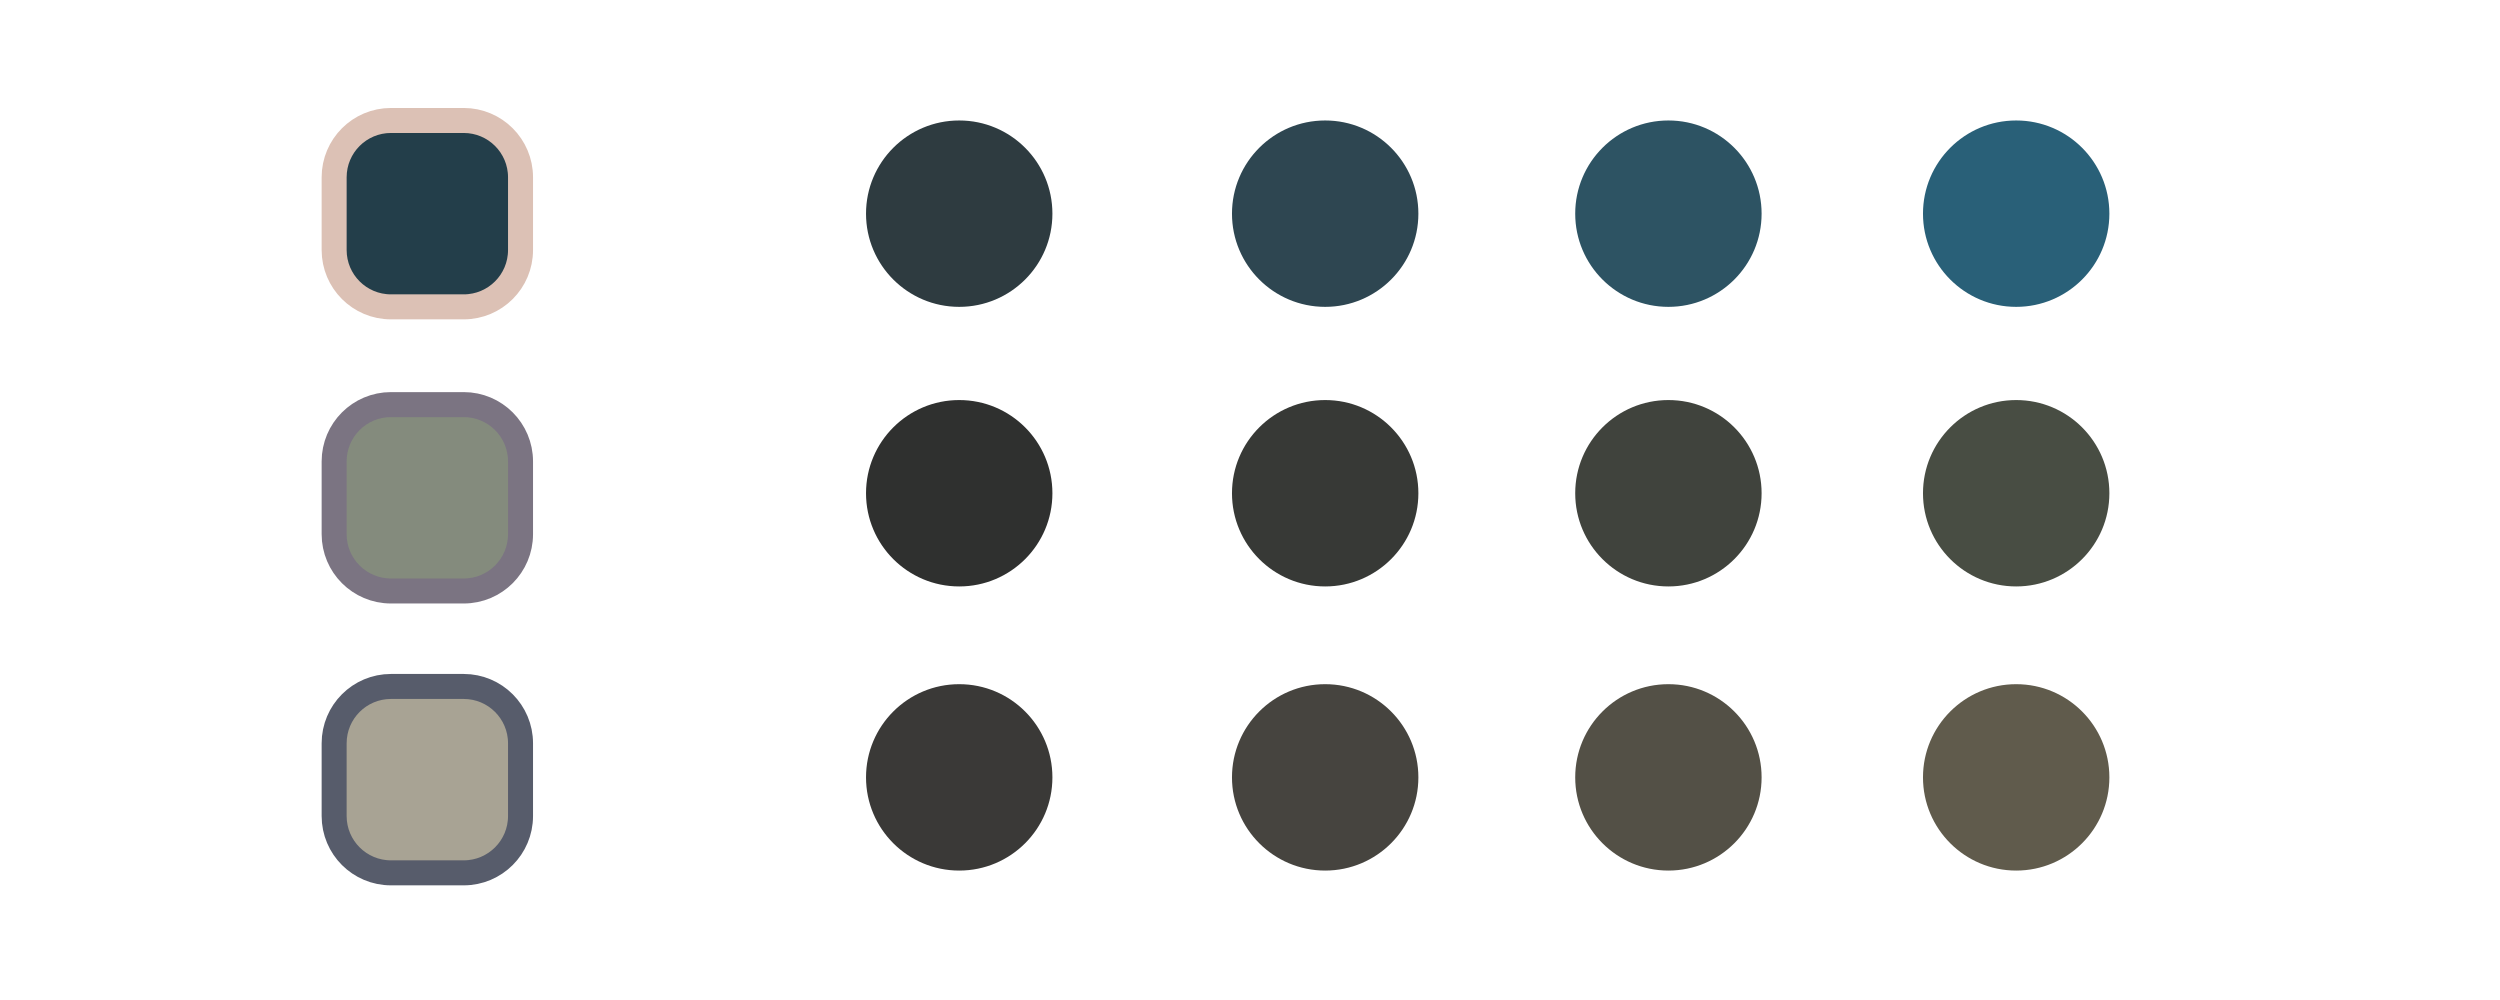
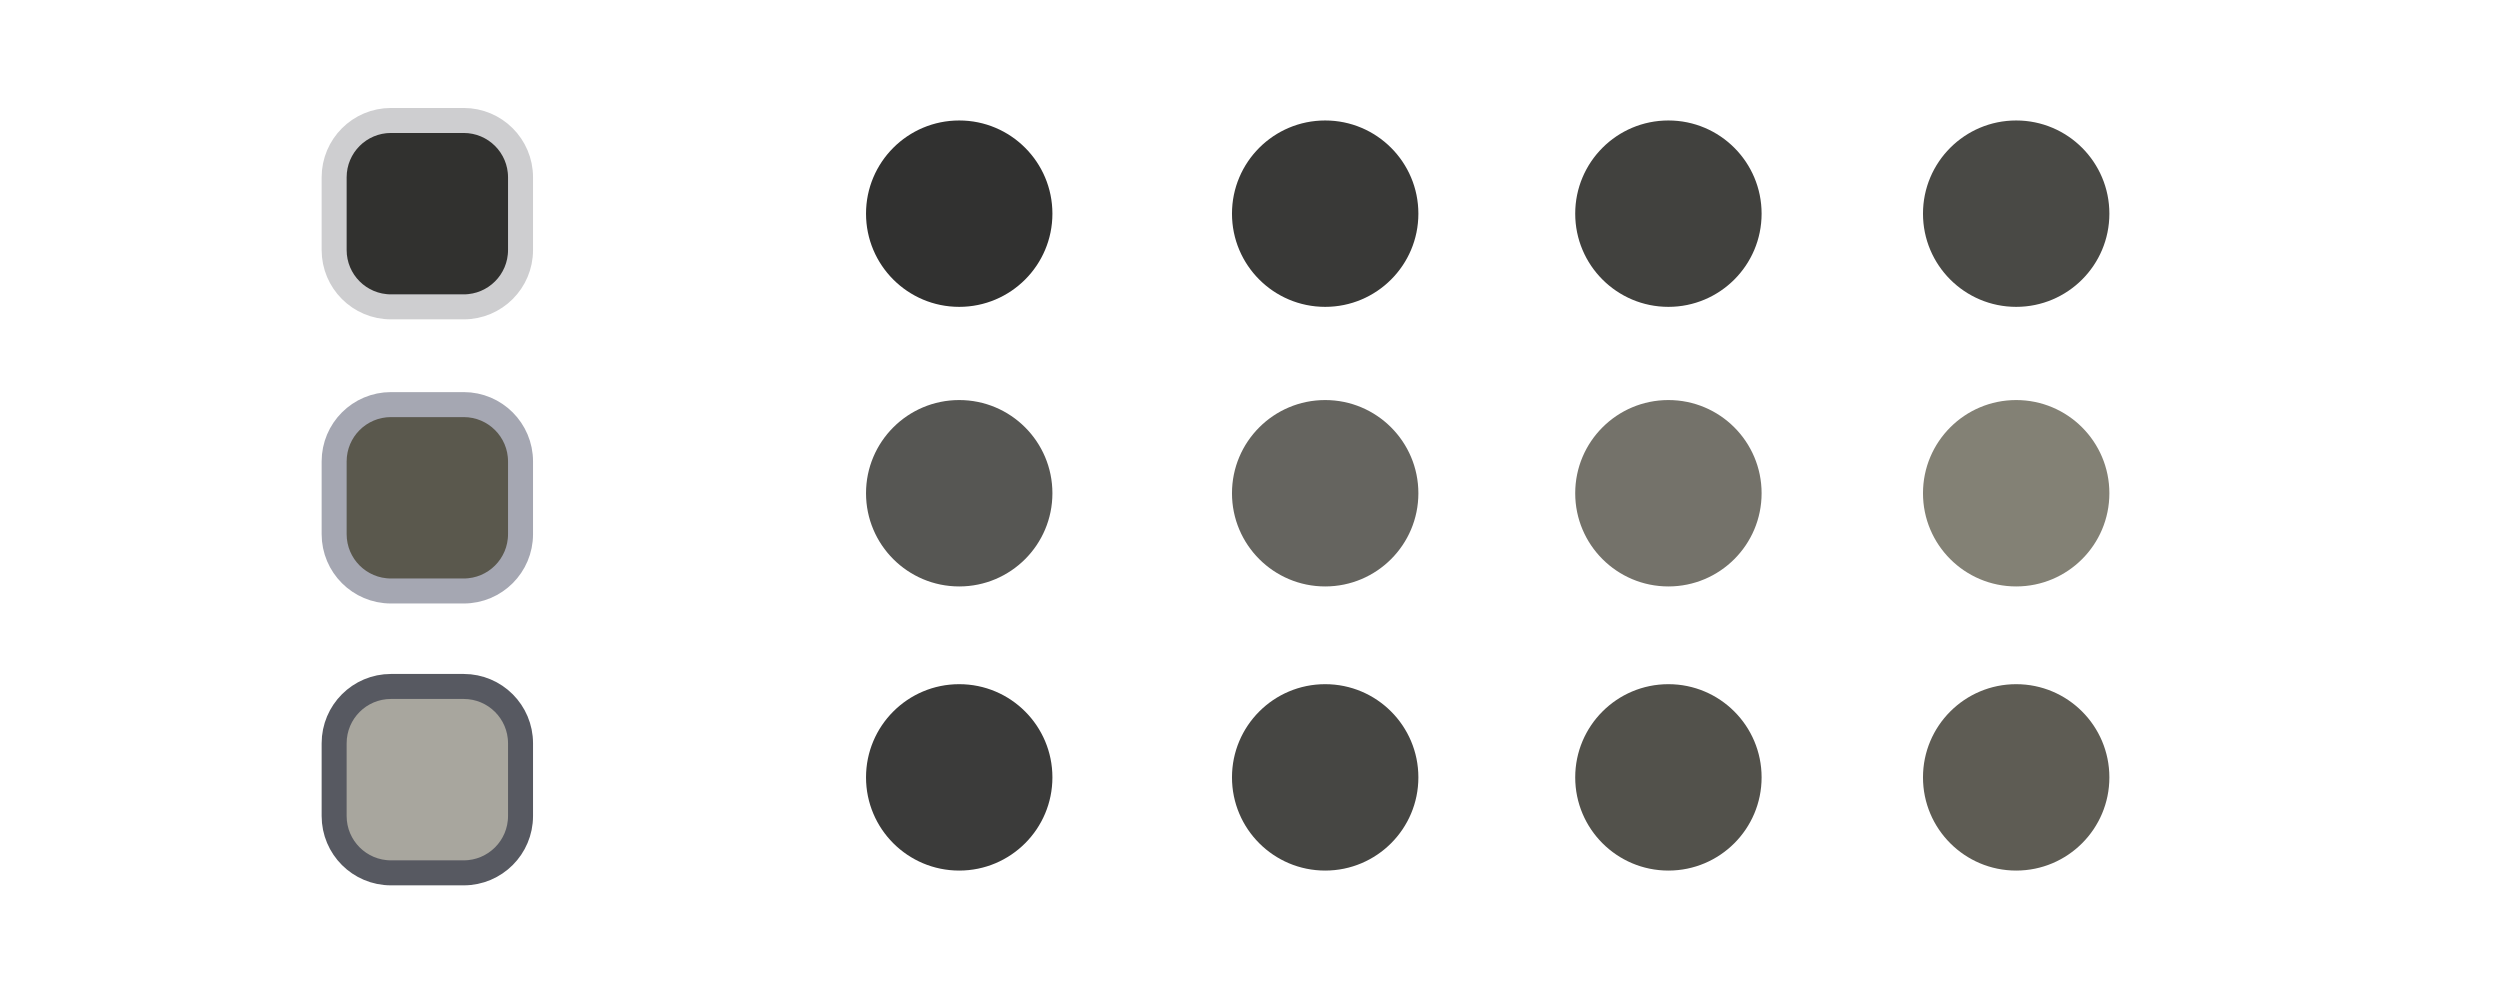
<svg xmlns="http://www.w3.org/2000/svg" width="1000" height="400" viewBox="0 0 264.583 105.833" version="1.1" id="svg1">
  <defs id="defs1" />
  <g id="layer1">
-     <rect style="fill:#233E4A;fill-opacity:1;stroke:#DCC1B5;stroke-width:2.646;stroke-linecap:round;stroke-linejoin:round;stroke-dasharray:none;stroke-opacity:1;paint-order:fill markers stroke" id="rect1" width="19.726" height="19.726" x="35.363" y="12.75" ry="6.014" />
-     <rect style="fill:#848B7D;fill-opacity:1;stroke:#7B7482;stroke-width:2.646;stroke-linecap:round;stroke-linejoin:round;stroke-dasharray:none;stroke-opacity:1;paint-order:fill markers stroke" id="rect2" width="19.726" height="19.726" x="35.363" y="42.82" ry="6.014" />
-     <rect style="fill:#A8A394;fill-opacity:1;stroke:#575C6B;stroke-width:2.646;stroke-linecap:round;stroke-linejoin:round;stroke-dasharray:none;stroke-opacity:1;paint-order:fill markers stroke" id="rect3" width="19.726" height="19.726" x="35.363" y="72.65" ry="6.014" />
-     <rect style="fill:#2E3B40;fill-opacity:1;stroke:none;stroke-width:2.646;stroke-linecap:round;stroke-linejoin:round;stroke-dasharray:none;stroke-opacity:1;paint-order:fill markers stroke" id="rect4" width="19.726" height="19.726" x="91.654" y="12.75" ry="9.863" />
-     <rect style="fill:#2E4651;fill-opacity:1;stroke:none;stroke-width:2.646;stroke-linecap:round;stroke-linejoin:round;stroke-dasharray:none;stroke-opacity:1;paint-order:fill markers stroke" id="rect5" width="19.726" height="19.726" x="130.385" y="12.75" ry="9.863" />
-     <rect style="fill:#2D5363;fill-opacity:1;stroke:none;stroke-width:2.646;stroke-linecap:round;stroke-linejoin:round;stroke-dasharray:none;stroke-opacity:1;paint-order:fill markers stroke" id="rect6" width="19.726" height="19.726" x="166.71" y="12.75" ry="9.863" />
-     <rect style="fill:#296078;fill-opacity:1;stroke:none;stroke-width:2.646;stroke-linecap:round;stroke-linejoin:round;stroke-dasharray:none;stroke-opacity:1;paint-order:fill markers stroke" id="rect7" width="19.726" height="19.726" x="203.516" y="12.75" ry="9.863" />
-     <rect style="fill:#2F302F;fill-opacity:1;stroke:none;stroke-width:2.646;stroke-linecap:round;stroke-linejoin:round;stroke-dasharray:none;stroke-opacity:1;paint-order:fill markers stroke" id="rect8" width="19.726" height="19.726" x="91.654" y="42.339" ry="9.863" />
-     <rect style="fill:#373936;fill-opacity:1;stroke:none;stroke-width:2.646;stroke-linecap:round;stroke-linejoin:round;stroke-dasharray:none;stroke-opacity:1;paint-order:fill markers stroke" id="rect9" width="19.726" height="19.726" x="130.385" y="42.339" ry="9.863" />
-     <rect style="fill:#40433D;fill-opacity:1;stroke:none;stroke-width:2.646;stroke-linecap:round;stroke-linejoin:round;stroke-dasharray:none;stroke-opacity:1;paint-order:fill markers stroke" id="rect10" width="19.726" height="19.726" x="166.71" y="42.339" ry="9.863" />
-     <rect style="fill:#484D43;fill-opacity:1;stroke:none;stroke-width:2.646;stroke-linecap:round;stroke-linejoin:round;stroke-dasharray:none;stroke-opacity:1;paint-order:fill markers stroke" id="rect11" width="19.726" height="19.726" x="203.516" y="42.339" ry="9.863" />
-     <rect style="fill:#3A3937;fill-opacity:1;stroke:none;stroke-width:2.646;stroke-linecap:round;stroke-linejoin:round;stroke-dasharray:none;stroke-opacity:1;paint-order:fill markers stroke" id="rect12" width="19.726" height="19.726" x="91.654" y="72.409" ry="9.863" />
-     <rect style="fill:#46443F;fill-opacity:1;stroke:none;stroke-width:2.646;stroke-linecap:round;stroke-linejoin:round;stroke-dasharray:none;stroke-opacity:1;paint-order:fill markers stroke" id="rect13" width="19.726" height="19.726" x="130.385" y="72.409" ry="9.863" />
-     <rect style="fill:#535046;fill-opacity:1;stroke:none;stroke-width:2.646;stroke-linecap:round;stroke-linejoin:round;stroke-dasharray:none;stroke-opacity:1;paint-order:fill markers stroke" id="rect14" width="19.726" height="19.726" x="166.71" y="72.409" ry="9.863" />
-     <rect style="fill:#605B4C;fill-opacity:1;stroke:none;stroke-width:2.646;stroke-linecap:round;stroke-linejoin:round;stroke-dasharray:none;stroke-opacity:1;paint-order:fill markers stroke" id="rect15" width="19.726" height="19.726" x="203.516" y="72.409" ry="9.863" />
+     <rect style="fill:#31312F;fill-opacity:1;stroke:#CECED0;stroke-width:2.646;stroke-linecap:round;stroke-linejoin:round;stroke-dasharray:none;stroke-opacity:1;paint-order:fill markers stroke" id="rect1" width="19.726" height="19.726" x="35.363" y="12.75" ry="6.014" />
+     <rect style="fill:#5A584D;fill-opacity:1;stroke:#A5A7B2;stroke-width:2.646;stroke-linecap:round;stroke-linejoin:round;stroke-dasharray:none;stroke-opacity:1;paint-order:fill markers stroke" id="rect2" width="19.726" height="19.726" x="35.363" y="42.82" ry="6.014" />
+     <rect style="fill:#A8A69E;fill-opacity:1;stroke:#575961;stroke-width:2.646;stroke-linecap:round;stroke-linejoin:round;stroke-dasharray:none;stroke-opacity:1;paint-order:fill markers stroke" id="rect3" width="19.726" height="19.726" x="35.363" y="72.65" ry="6.014" />
+     <rect style="fill:#313130;fill-opacity:1;stroke:none;stroke-width:2.646;stroke-linecap:round;stroke-linejoin:round;stroke-dasharray:none;stroke-opacity:1;paint-order:fill markers stroke" id="rect4" width="19.726" height="19.726" x="91.654" y="12.75" ry="9.863" />
+     <rect style="fill:#393937;fill-opacity:1;stroke:none;stroke-width:2.646;stroke-linecap:round;stroke-linejoin:round;stroke-dasharray:none;stroke-opacity:1;paint-order:fill markers stroke" id="rect5" width="19.726" height="19.726" x="130.385" y="12.75" ry="9.863" />
+     <rect style="fill:#41413E;fill-opacity:1;stroke:none;stroke-width:2.646;stroke-linecap:round;stroke-linejoin:round;stroke-dasharray:none;stroke-opacity:1;paint-order:fill markers stroke" id="rect6" width="19.726" height="19.726" x="166.71" y="12.75" ry="9.863" />
+     <rect style="fill:#494945;fill-opacity:1;stroke:none;stroke-width:2.646;stroke-linecap:round;stroke-linejoin:round;stroke-dasharray:none;stroke-opacity:1;paint-order:fill markers stroke" id="rect7" width="19.726" height="19.726" x="203.516" y="12.75" ry="9.863" />
+     <rect style="fill:#565653;fill-opacity:1;stroke:none;stroke-width:2.646;stroke-linecap:round;stroke-linejoin:round;stroke-dasharray:none;stroke-opacity:1;paint-order:fill markers stroke" id="rect8" width="19.726" height="19.726" x="91.654" y="42.339" ry="9.863" />
+     <rect style="fill:#65645F;fill-opacity:1;stroke:none;stroke-width:2.646;stroke-linecap:round;stroke-linejoin:round;stroke-dasharray:none;stroke-opacity:1;paint-order:fill markers stroke" id="rect9" width="19.726" height="19.726" x="130.385" y="42.339" ry="9.863" />
+     <rect style="fill:#74726A;fill-opacity:1;stroke:none;stroke-width:2.646;stroke-linecap:round;stroke-linejoin:round;stroke-dasharray:none;stroke-opacity:1;paint-order:fill markers stroke" id="rect10" width="19.726" height="19.726" x="166.71" y="42.339" ry="9.863" />
+     <rect style="fill:#838175;fill-opacity:1;stroke:none;stroke-width:2.646;stroke-linecap:round;stroke-linejoin:round;stroke-dasharray:none;stroke-opacity:1;paint-order:fill markers stroke" id="rect11" width="19.726" height="19.726" x="203.516" y="42.339" ry="9.863" />
+     <rect style="fill:#3B3B3A;fill-opacity:1;stroke:none;stroke-width:2.646;stroke-linecap:round;stroke-linejoin:round;stroke-dasharray:none;stroke-opacity:1;paint-order:fill markers stroke" id="rect12" width="19.726" height="19.726" x="91.654" y="72.409" ry="9.863" />
+     <rect style="fill:#464643;fill-opacity:1;stroke:none;stroke-width:2.646;stroke-linecap:round;stroke-linejoin:round;stroke-dasharray:none;stroke-opacity:1;paint-order:fill markers stroke" id="rect13" width="19.726" height="19.726" x="130.385" y="72.409" ry="9.863" />
+     <rect style="fill:#52514B;fill-opacity:1;stroke:none;stroke-width:2.646;stroke-linecap:round;stroke-linejoin:round;stroke-dasharray:none;stroke-opacity:1;paint-order:fill markers stroke" id="rect14" width="19.726" height="19.726" x="166.71" y="72.409" ry="9.863" />
+     <rect style="fill:#5E5C54;fill-opacity:1;stroke:none;stroke-width:2.646;stroke-linecap:round;stroke-linejoin:round;stroke-dasharray:none;stroke-opacity:1;paint-order:fill markers stroke" id="rect15" width="19.726" height="19.726" x="203.516" y="72.409" ry="9.863" />
  </g>
</svg>
